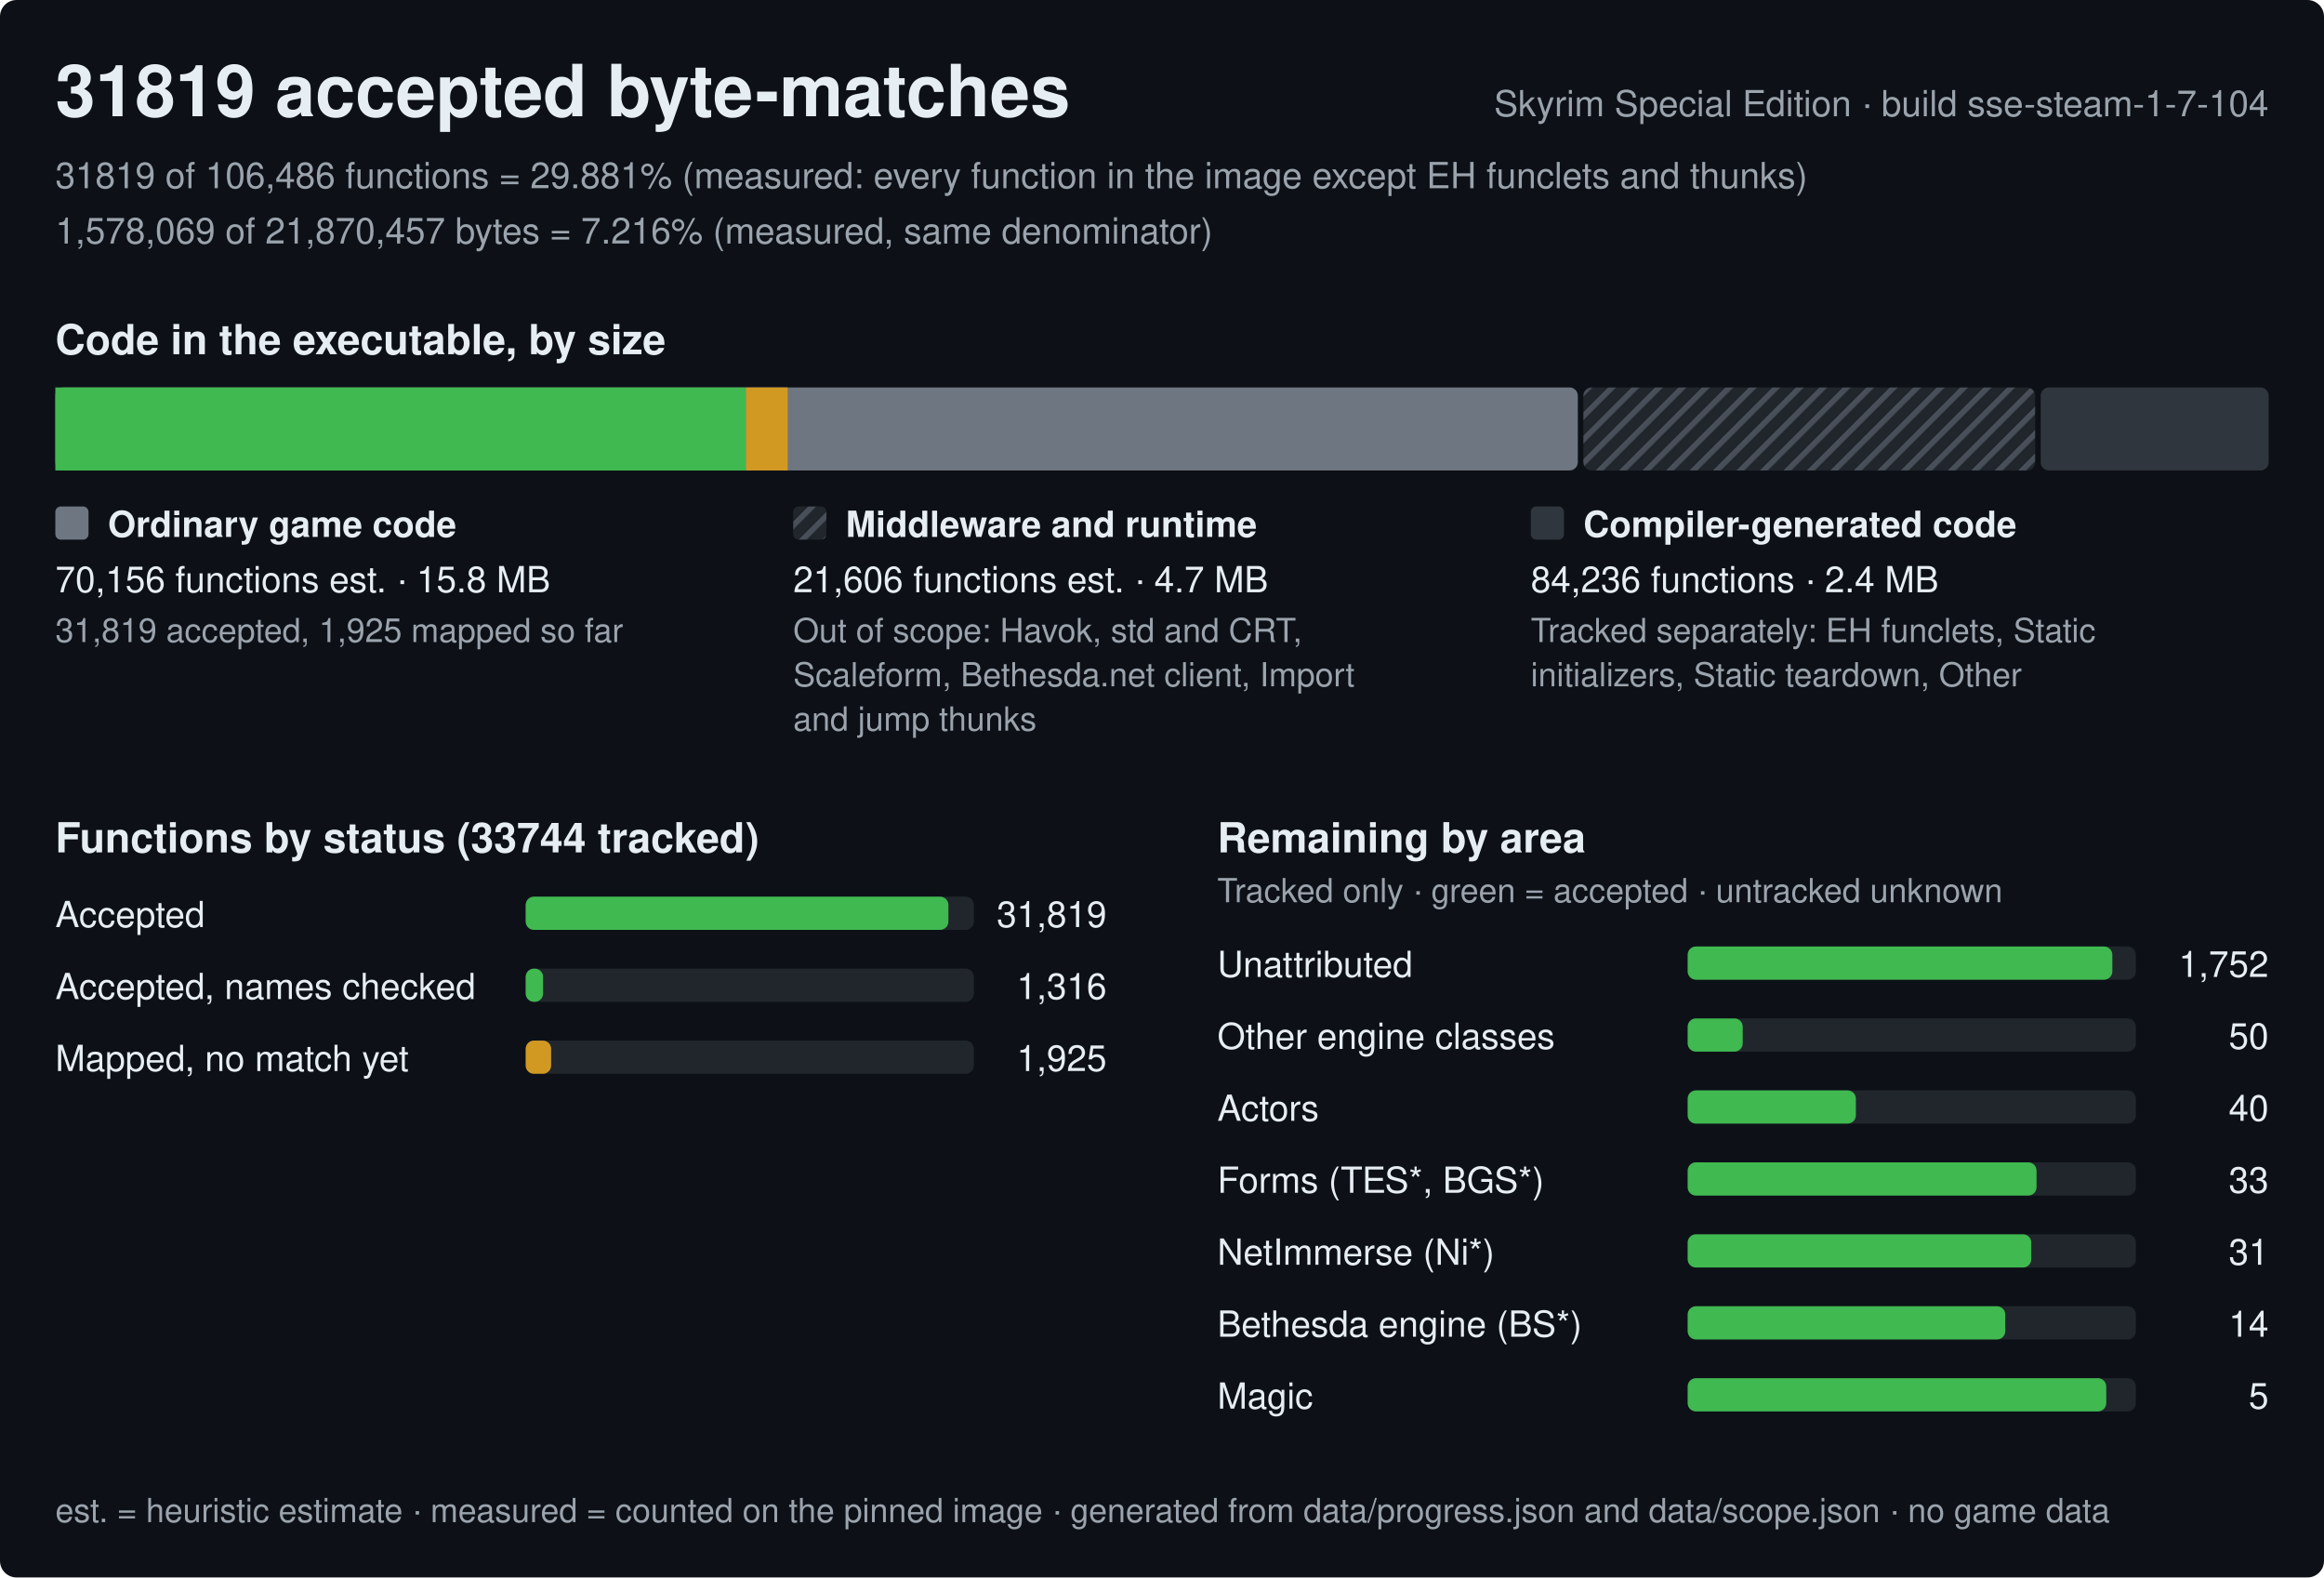
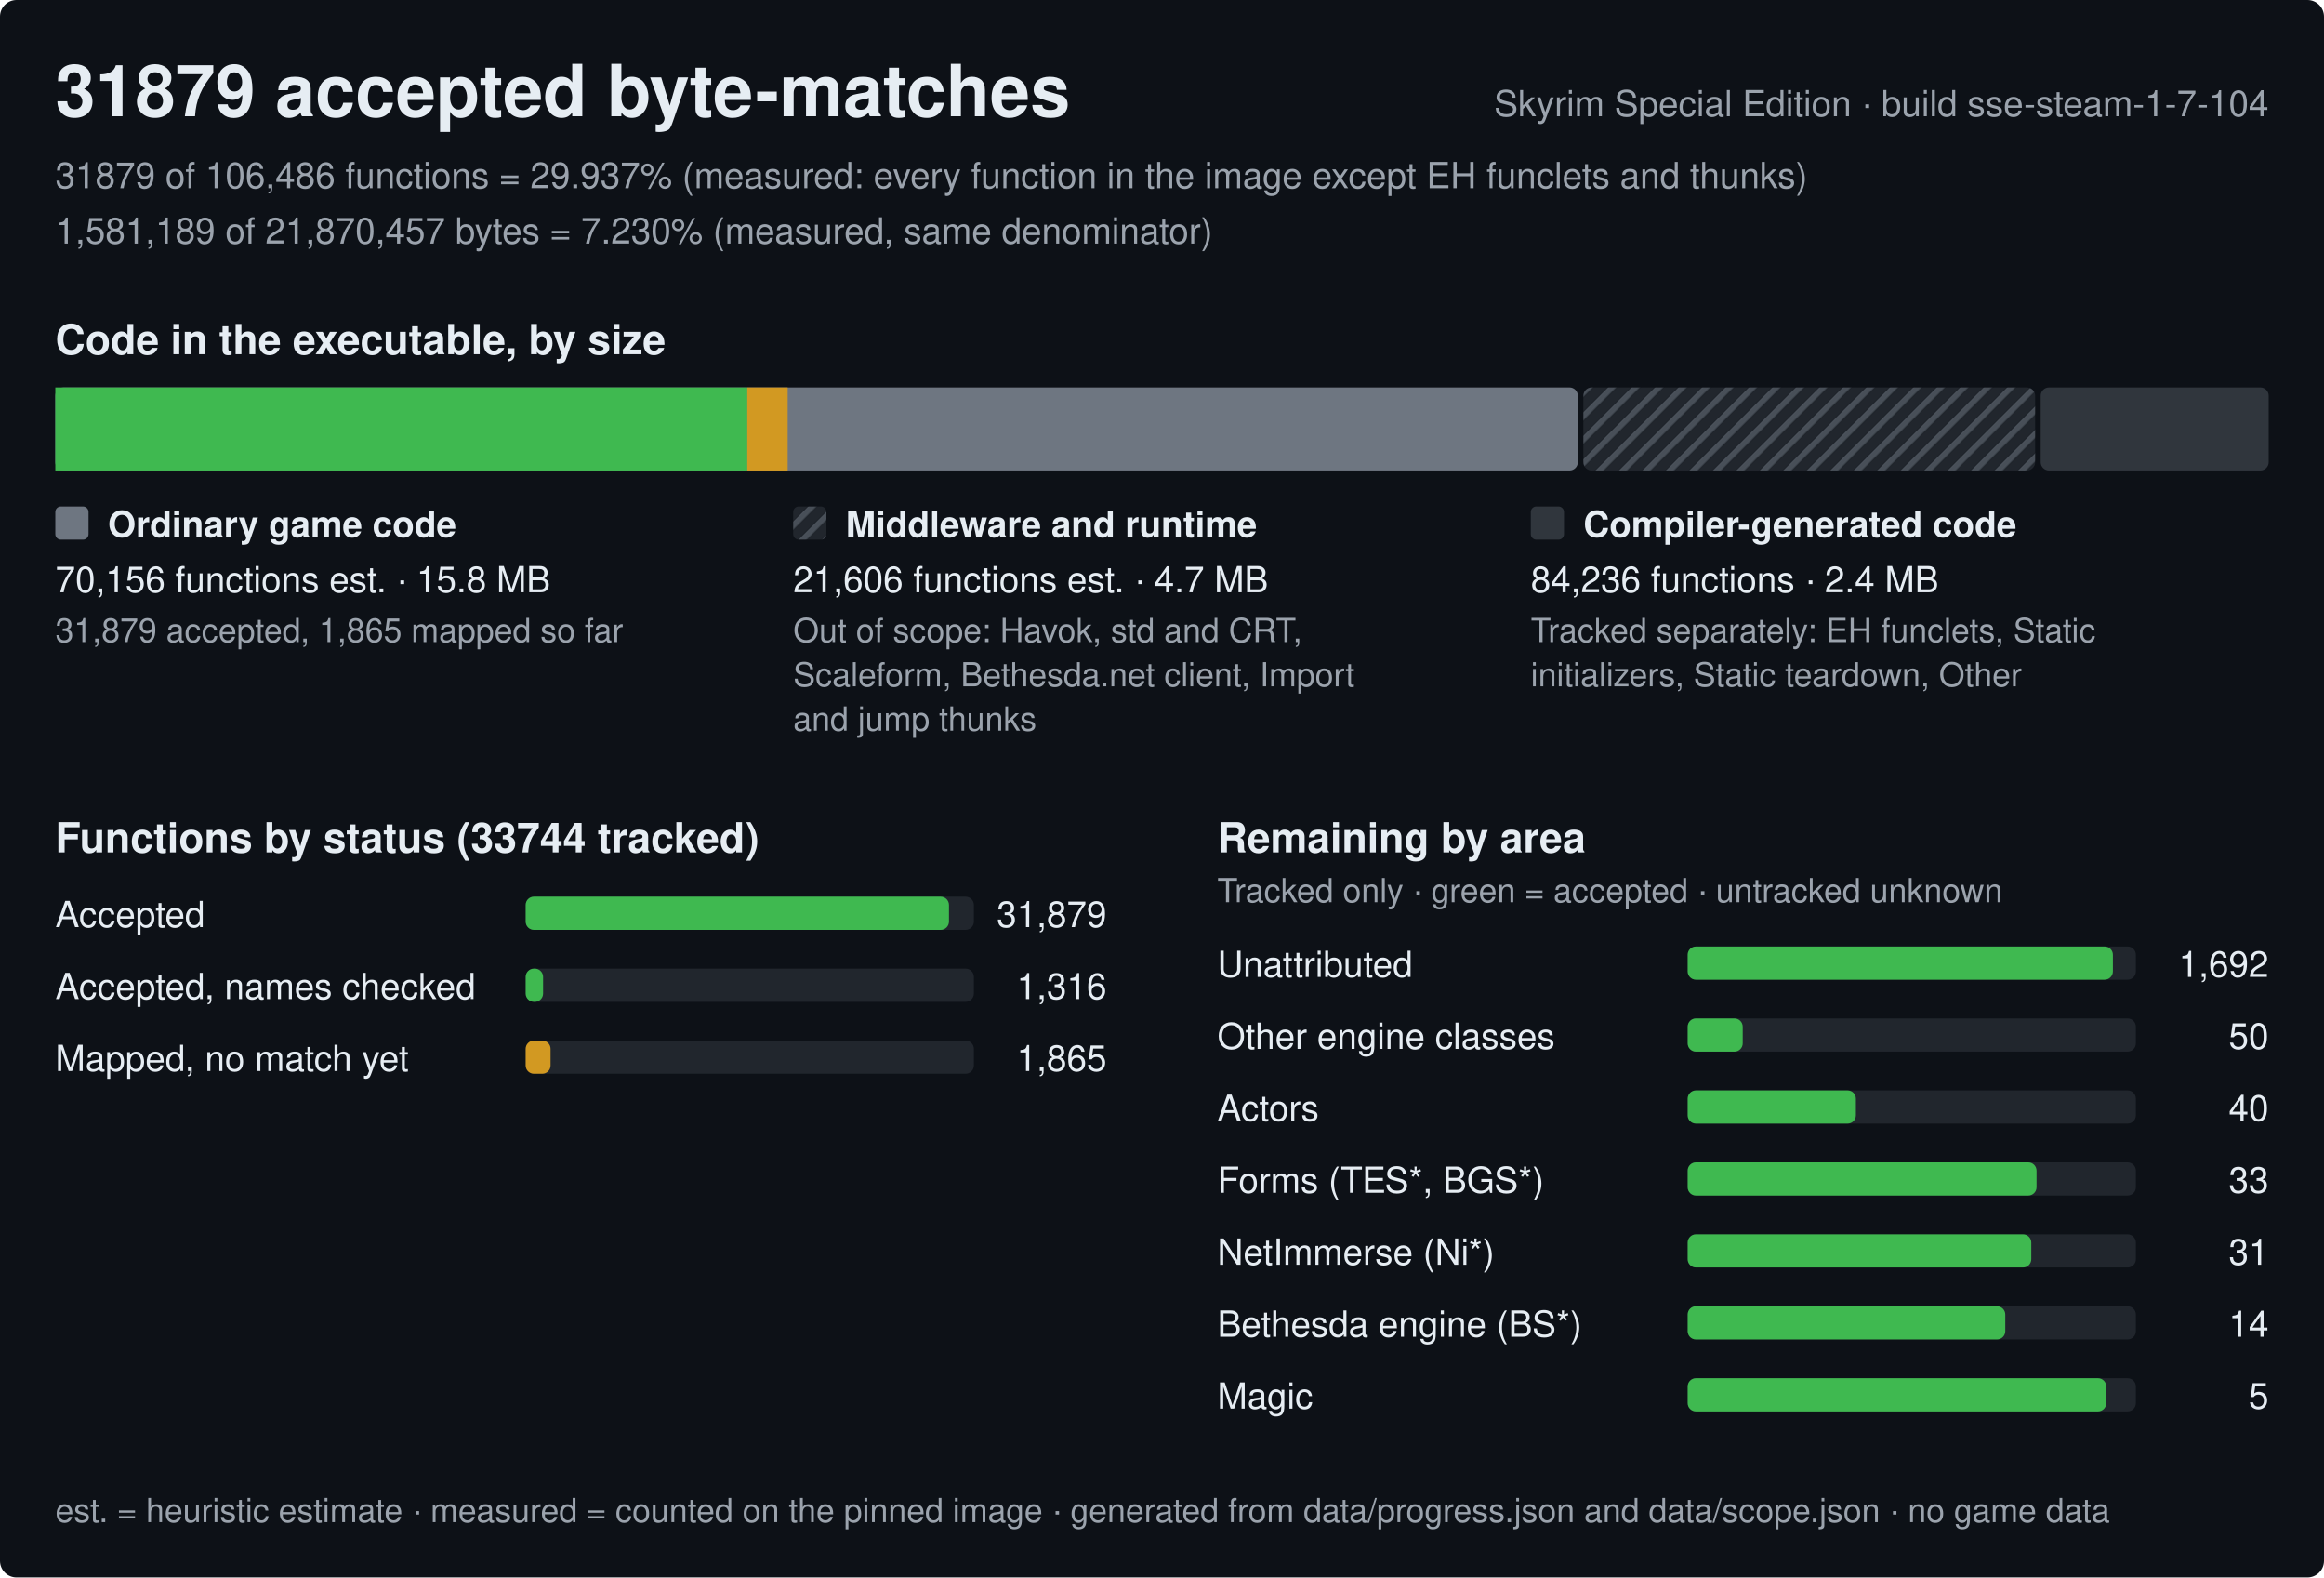
<svg xmlns="http://www.w3.org/2000/svg" width="840" height="570" viewBox="0 0 840 570" role="img" aria-label="Progress of the Skyrim Special Edition byte-matching reconstruction, build sse-steam-1-7-104">
  <style>text{font-family:-apple-system,BlinkMacSystemFont,'Segoe UI',Helvetica,Arial,sans-serif;fill:#e6edf3;white-space:pre}.h{font-size:26px;font-weight:600}.st{font-size:15px;font-weight:600}.lb{font-size:13px;font-weight:600}.bl{font-size:12px;font-weight:600;stroke:#0d1117;stroke-width:3px;paint-order:stroke;stroke-linejoin:round}.rl{font-size:13px}.fn{font-size:12px;fill:#9ba3ad}.mu{fill:#9ba3ad}</style>
  <defs>
    <pattern id="hx" width="6" height="6" patternUnits="userSpaceOnUse" patternTransform="rotate(45)">
      <rect width="6" height="6" fill="#21262d" />
      <rect width="2" height="6" fill="#484f58" />
    </pattern>
  </defs>
  <rect width="840" height="570" rx="6" fill="#0d1117" />
-   <text x="20" y="42" class="h">31819 accepted byte-matches</text>
+   <text x="20" y="42" class="h">31879 accepted byte-matches</text>
  <text x="820" y="42" class="rl mu" text-anchor="end">Skyrim Special Edition · build sse-steam-1-7-104</text>
-   <text x="20" y="68" class="rl mu">31819 of 106,486 functions = 29.881% (measured: every function in the image except EH funclets and thunks)</text>
-   <text x="20" y="88" class="rl mu">1,578,069 of 21,870,457 bytes = 7.216% (measured, same denominator)</text>
+   <text x="20" y="68" class="rl mu">31879 of 106,486 functions = 29.937% (measured: every function in the image except EH funclets and thunks)</text>
+   <text x="20" y="88" class="rl mu">1,581,189 of 21,870,457 bytes = 7.230% (measured, same denominator)</text>
  <text x="20" y="128" class="st">Code in the executable, by size</text>
  <rect x="20" y="140" width="550.3" height="30" rx="3" fill="#6e7681" />
-   <rect x="20" y="140" width="249.6" height="30" fill="#3fb950" />
-   <rect x="269.6" y="140" width="15.1" height="30" fill="#d29922" />
+   <rect x="20" y="140" width="250.1" height="30" fill="#3fb950" />
+   <rect x="270.1" y="140" width="14.6" height="30" fill="#d29922" />
  <rect x="572.3" y="140" width="163.3" height="30" rx="3" fill="url(#hx)" />
  <rect x="737.6" y="140" width="82.4" height="30" rx="3" fill="#30363d" />
  <rect x="20" y="183" width="12" height="12" rx="2" fill="#6e7681" />
  <text x="39" y="194" class="lb">Ordinary game code</text>
  <text x="20" y="214" class="rl">70,156 functions est. · 15.8 MB</text>
-   <text x="20" y="232" class="fn">31,819 accepted, 1,925 mapped so far</text>
+   <text x="20" y="232" class="fn">31,879 accepted, 1,865 mapped so far</text>
  <rect x="286.7" y="183" width="12" height="12" rx="2" fill="url(#hx)" />
  <text x="305.7" y="194" class="lb">Middleware and runtime</text>
  <text x="286.7" y="214" class="rl">21,606 functions est. · 4.7 MB</text>
  <text x="286.7" y="232" class="fn">Out of scope: Havok, std and CRT,</text>
  <text x="286.7" y="248" class="fn">Scaleform, Bethesda.net client, Import</text>
  <text x="286.7" y="264" class="fn">and jump thunks</text>
  <rect x="553.3" y="183" width="12" height="12" rx="2" fill="#30363d" />
  <text x="572.3" y="194" class="lb">Compiler-generated code</text>
  <text x="553.3" y="214" class="rl">84,236 functions · 2.4 MB</text>
  <text x="553.3" y="232" class="fn">Tracked separately: EH funclets, Static</text>
  <text x="553.3" y="248" class="fn">initializers, Static teardown, Other</text>
  <text x="20" y="308" class="st">Functions by status (33744 tracked)</text>
  <text x="20" y="335" class="rl">Accepted</text>
  <rect x="190" y="324" width="162.0" height="12" rx="3" fill="#21262d" />
-   <rect x="190" y="324" width="152.8" height="12" rx="3" fill="#3fb950" />
-   <text x="400.0" y="335" class="rl" text-anchor="end">31,819</text>
+   <rect x="190" y="324" width="153" height="12" rx="3" fill="#3fb950" />
+   <text x="400.0" y="335" class="rl" text-anchor="end">31,879</text>
  <text x="20" y="361" class="rl">Accepted, names checked</text>
  <rect x="190" y="350" width="162.0" height="12" rx="3" fill="#21262d" />
  <rect x="190" y="350" width="6.3" height="12" rx="3" fill="#3fb950" />
  <text x="400.0" y="361" class="rl" text-anchor="end">1,316</text>
  <text x="20" y="387" class="rl">Mapped, no match yet</text>
  <rect x="190" y="376" width="162.0" height="12" rx="3" fill="#21262d" />
-   <rect x="190" y="376" width="9.2" height="12" rx="3" fill="#d29922" />
-   <text x="400.0" y="387" class="rl" text-anchor="end">1,925</text>
+   <rect x="190" y="376" width="9" height="12" rx="3" fill="#d29922" />
+   <text x="400.0" y="387" class="rl" text-anchor="end">1,865</text>
  <text x="440.0" y="308" class="st">Remaining by area</text>
  <text x="440.0" y="326" class="fn">Tracked only · green = accepted · untracked unknown</text>
  <text x="440.0" y="353" class="rl">Unattributed</text>
  <rect x="610.0" y="342" width="162.0" height="12" rx="3" fill="#21262d" />
-   <rect x="610.0" y="342" width="153.5" height="12" rx="3" fill="#3fb950" />
-   <text x="820.0" y="353" class="rl" text-anchor="end">1,752</text>
+   <rect x="610.0" y="342" width="153.7" height="12" rx="3" fill="#3fb950" />
+   <text x="820.0" y="353" class="rl" text-anchor="end">1,692</text>
  <text x="440.0" y="379" class="rl">Other engine classes</text>
  <rect x="610.0" y="368" width="162.0" height="12" rx="3" fill="#21262d" />
  <rect x="610.0" y="368" width="19.9" height="12" rx="3" fill="#3fb950" />
  <text x="820.0" y="379" class="rl" text-anchor="end">50</text>
  <text x="440.0" y="405" class="rl">Actors</text>
  <rect x="610.0" y="394" width="162.0" height="12" rx="3" fill="#21262d" />
  <rect x="610.0" y="394" width="60.8" height="12" rx="3" fill="#3fb950" />
  <text x="820.0" y="405" class="rl" text-anchor="end">40</text>
  <text x="440.0" y="431" class="rl">Forms (TES*, BGS*)</text>
  <rect x="610.0" y="420" width="162.0" height="12" rx="3" fill="#21262d" />
  <rect x="610.0" y="420" width="126.1" height="12" rx="3" fill="#3fb950" />
  <text x="820.0" y="431" class="rl" text-anchor="end">33</text>
  <text x="440.0" y="457" class="rl">NetImmerse (Ni*)</text>
  <rect x="610.0" y="446" width="162.0" height="12" rx="3" fill="#21262d" />
  <rect x="610.0" y="446" width="124.2" height="12" rx="3" fill="#3fb950" />
  <text x="820.0" y="457" class="rl" text-anchor="end">31</text>
  <text x="440.0" y="483" class="rl">Bethesda engine (BS*)</text>
  <rect x="610.0" y="472" width="162.0" height="12" rx="3" fill="#21262d" />
  <rect x="610.0" y="472" width="114.8" height="12" rx="3" fill="#3fb950" />
  <text x="820.0" y="483" class="rl" text-anchor="end">14</text>
  <text x="440.0" y="509" class="rl">Magic</text>
  <rect x="610.0" y="498" width="162.0" height="12" rx="3" fill="#21262d" />
  <rect x="610.0" y="498" width="151.3" height="12" rx="3" fill="#3fb950" />
  <text x="820.0" y="509" class="rl" text-anchor="end">5</text>
  <text x="20" y="550" class="fn">est. = heuristic estimate · measured = counted on the pinned image · generated from data/progress.json and data/scope.json · no game data</text>
</svg>
